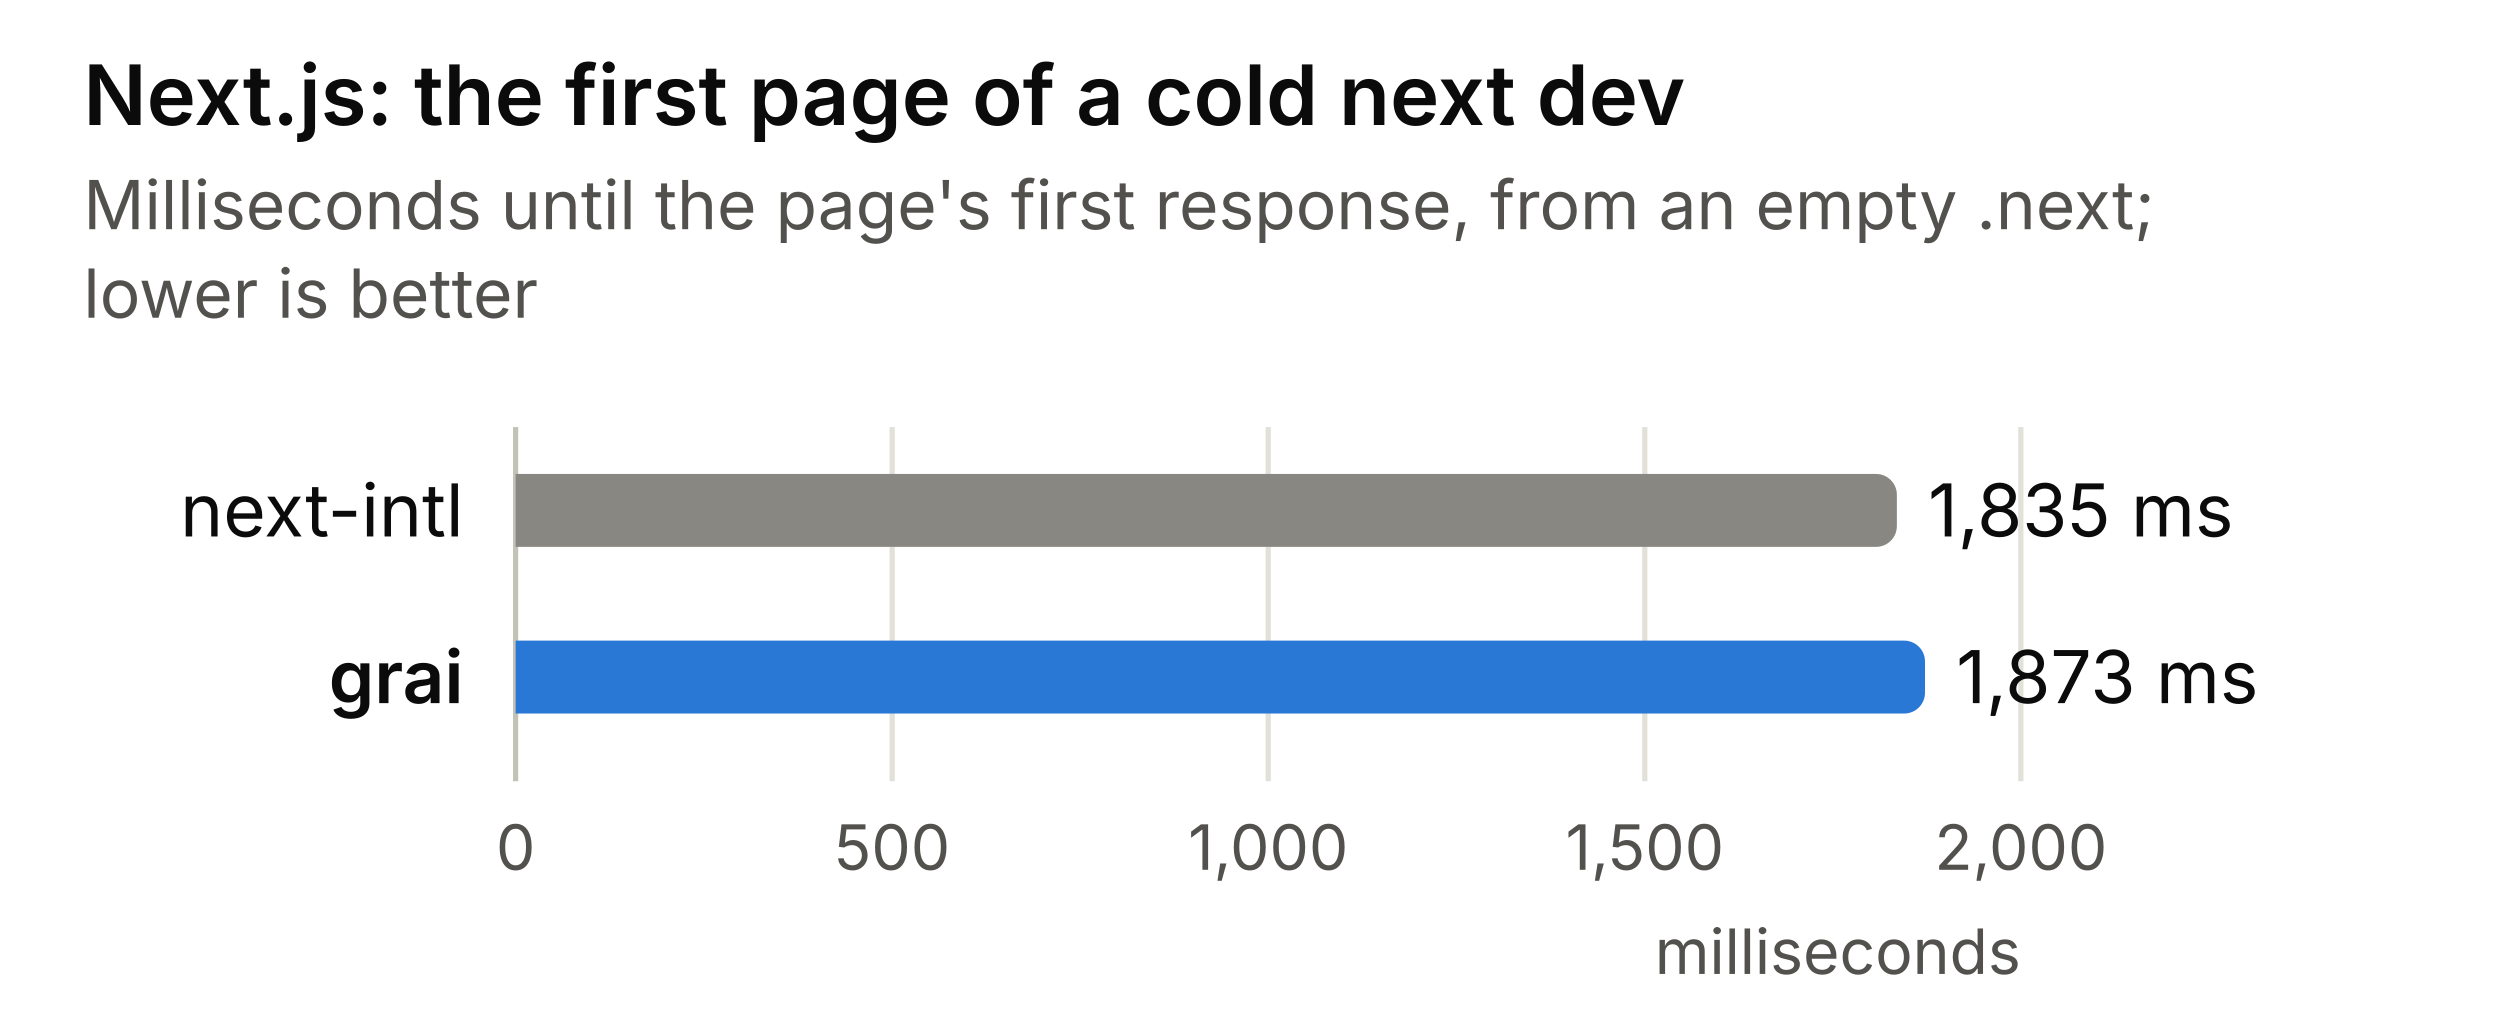
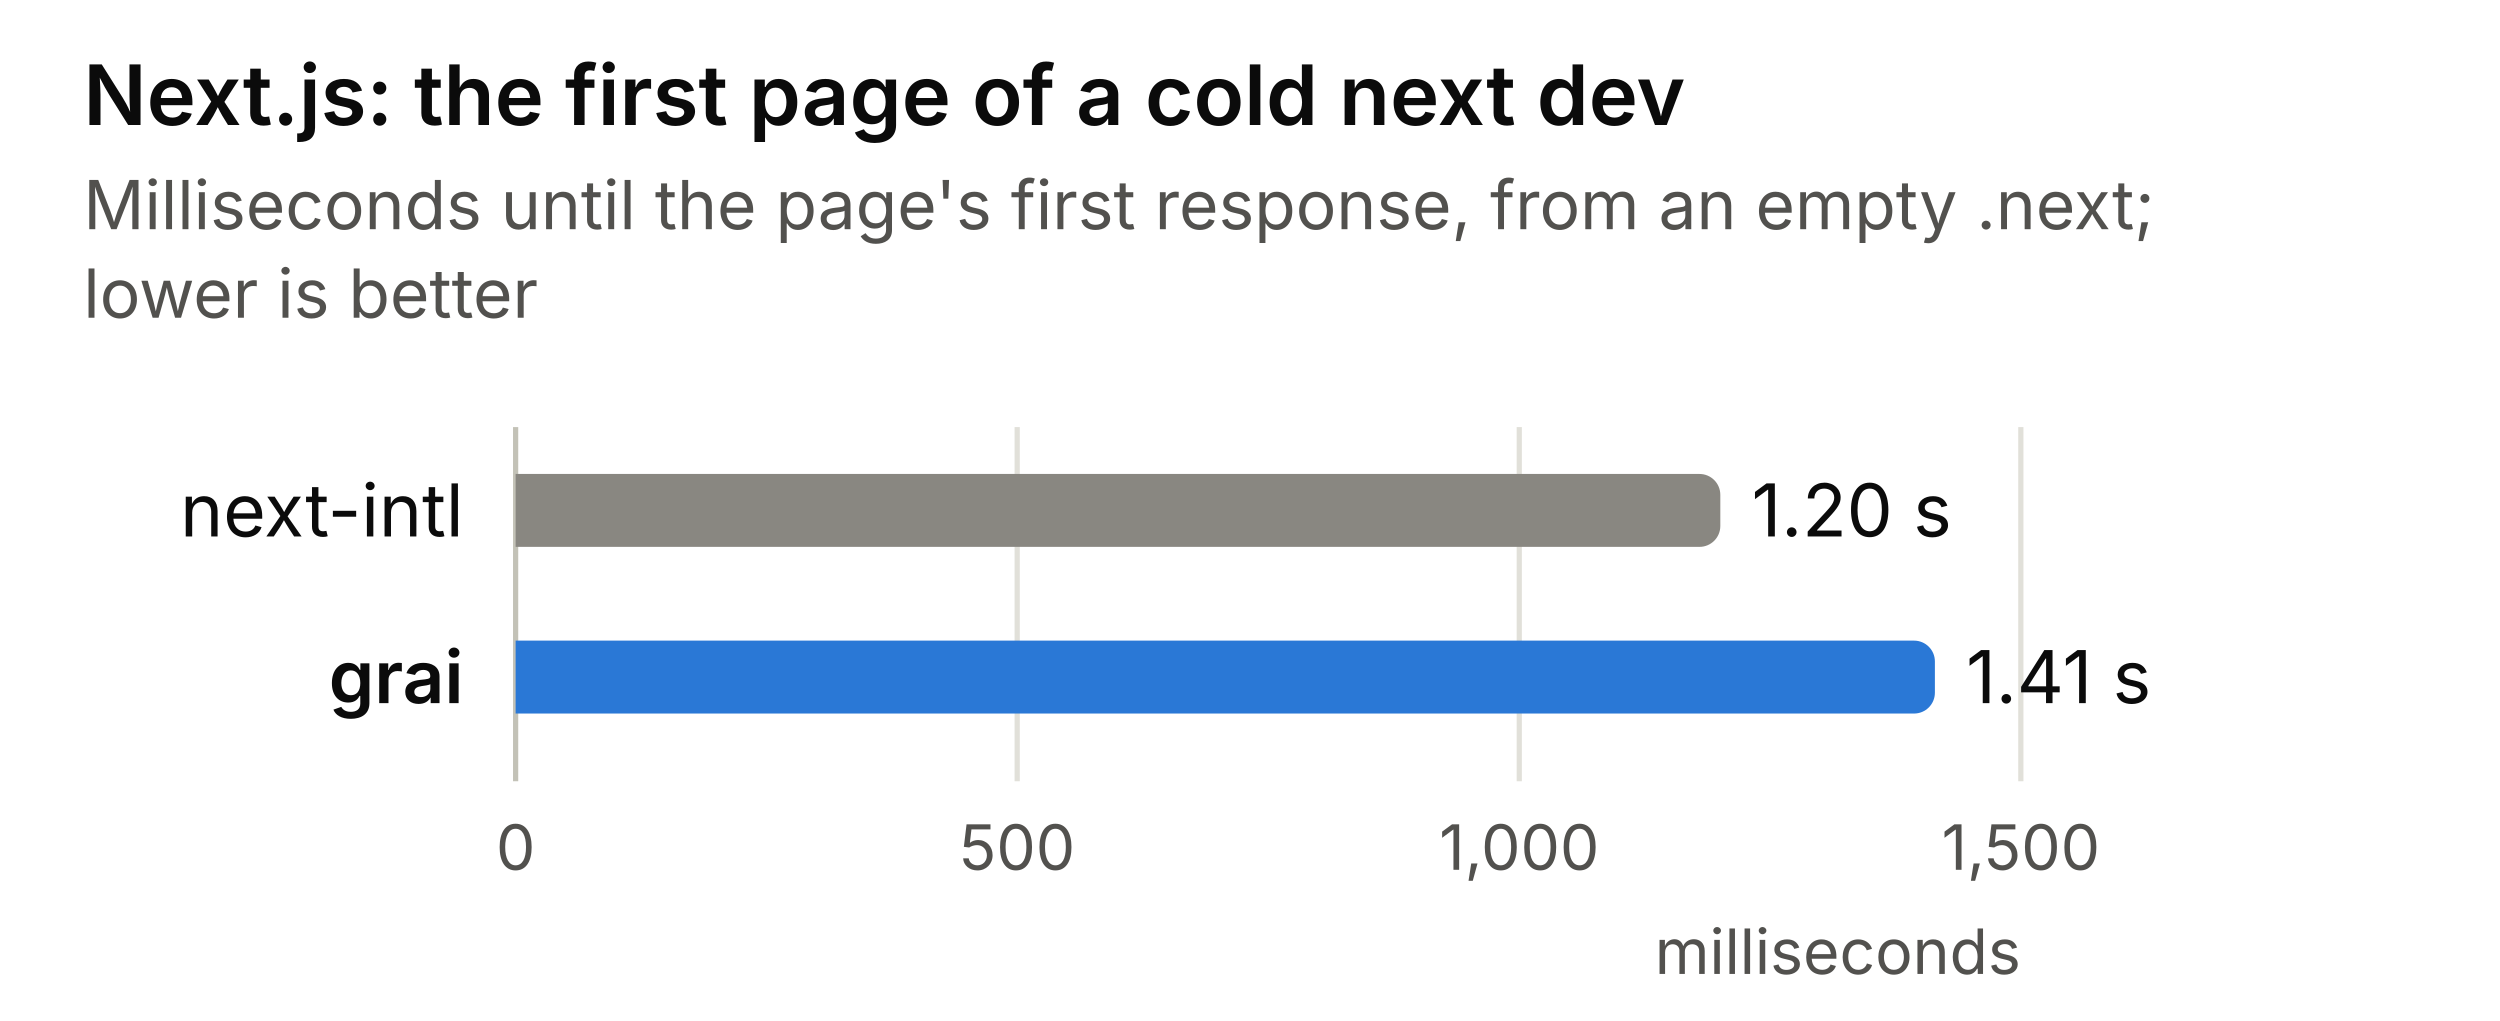
<svg xmlns="http://www.w3.org/2000/svg" viewBox="0 0 480 196" width="480" height="196" font-family="system-ui, -apple-system, 'Segoe UI', sans-serif">
  <text x="16" y="24" font-size="16" font-weight="600" fill="#0b0b0b">Next.js: the first page of a cold next dev</text>
  <text x="16" y="44" font-size="13" fill="#52514e">Milliseconds until the page's first response, from an empty .next;</text>
  <text x="16" y="61" font-size="13" fill="#52514e">lower is better</text>
  <line x1="99" y1="82" x2="99" y2="150" stroke="#c3c2b7" stroke-width="1" />
  <text x="99" y="167" font-size="12" text-anchor="middle" fill="#52514e" style="font-variant-numeric: tabular-nums">0</text>
-   <line x1="171.3" y1="82" x2="171.3" y2="150" stroke="#e1e0d9" stroke-width="1" />
-   <text x="171.3" y="167" font-size="12" text-anchor="middle" fill="#52514e" style="font-variant-numeric: tabular-nums">500</text>
-   <line x1="243.5" y1="82" x2="243.5" y2="150" stroke="#e1e0d9" stroke-width="1" />
-   <text x="243.5" y="167" font-size="12" text-anchor="middle" fill="#52514e" style="font-variant-numeric: tabular-nums">1,000</text>
-   <line x1="315.8" y1="82" x2="315.8" y2="150" stroke="#e1e0d9" stroke-width="1" />
-   <text x="315.8" y="167" font-size="12" text-anchor="middle" fill="#52514e" style="font-variant-numeric: tabular-nums">1,500</text>
+   <line x1="195.3" y1="82" x2="195.3" y2="150" stroke="#e1e0d9" stroke-width="1" />
+   <text x="195.3" y="167" font-size="12" text-anchor="middle" fill="#52514e" style="font-variant-numeric: tabular-nums">500</text>
+   <line x1="291.7" y1="82" x2="291.7" y2="150" stroke="#e1e0d9" stroke-width="1" />
+   <text x="291.7" y="167" font-size="12" text-anchor="middle" fill="#52514e" style="font-variant-numeric: tabular-nums">1,000</text>
  <line x1="388" y1="82" x2="388" y2="150" stroke="#e1e0d9" stroke-width="1" />
-   <text x="388" y="167" font-size="12" text-anchor="middle" fill="#52514e" style="font-variant-numeric: tabular-nums">2,000</text>
+   <text x="388" y="167" font-size="12" text-anchor="middle" fill="#52514e" style="font-variant-numeric: tabular-nums">1,500</text>
  <text x="89" y="103" font-size="14" text-anchor="end" fill="#0b0b0b">next-intl</text>
-   <path d="M99,91H360.2A4,4 0 0 1 364.2,95V101A4,4 0 0 1 360.2,105H99Z" fill="#898781" />
-   <text x="370.2" y="103" font-size="14" fill="#0b0b0b" style="font-variant-numeric: tabular-nums">1,835 ms</text>
+   <path d="M99,91H326.3A4,4 0 0 1 330.3,95V101A4,4 0 0 1 326.3,105H99Z" fill="#898781" />
+   <text x="336.3" y="103" font-size="14" fill="#0b0b0b" style="font-variant-numeric: tabular-nums">1.20 s</text>
  <text x="89" y="135" font-size="14" text-anchor="end" font-weight="600" fill="#0b0b0b">grai</text>
-   <path d="M99,123H365.6A4,4 0 0 1 369.6,127V133A4,4 0 0 1 365.6,137H99Z" fill="#2a78d6" />
-   <text x="375.6" y="135" font-size="14" fill="#0b0b0b" style="font-variant-numeric: tabular-nums">1,873 ms</text>
+   <path d="M99,123H367.5A4,4 0 0 1 371.5,127V133A4,4 0 0 1 367.5,137H99Z" fill="#2a78d6" />
+   <text x="377.5" y="135" font-size="14" fill="#0b0b0b" style="font-variant-numeric: tabular-nums">1.41 s</text>
  <text x="388" y="187" font-size="12" text-anchor="end" fill="#52514e">milliseconds</text>
</svg>
